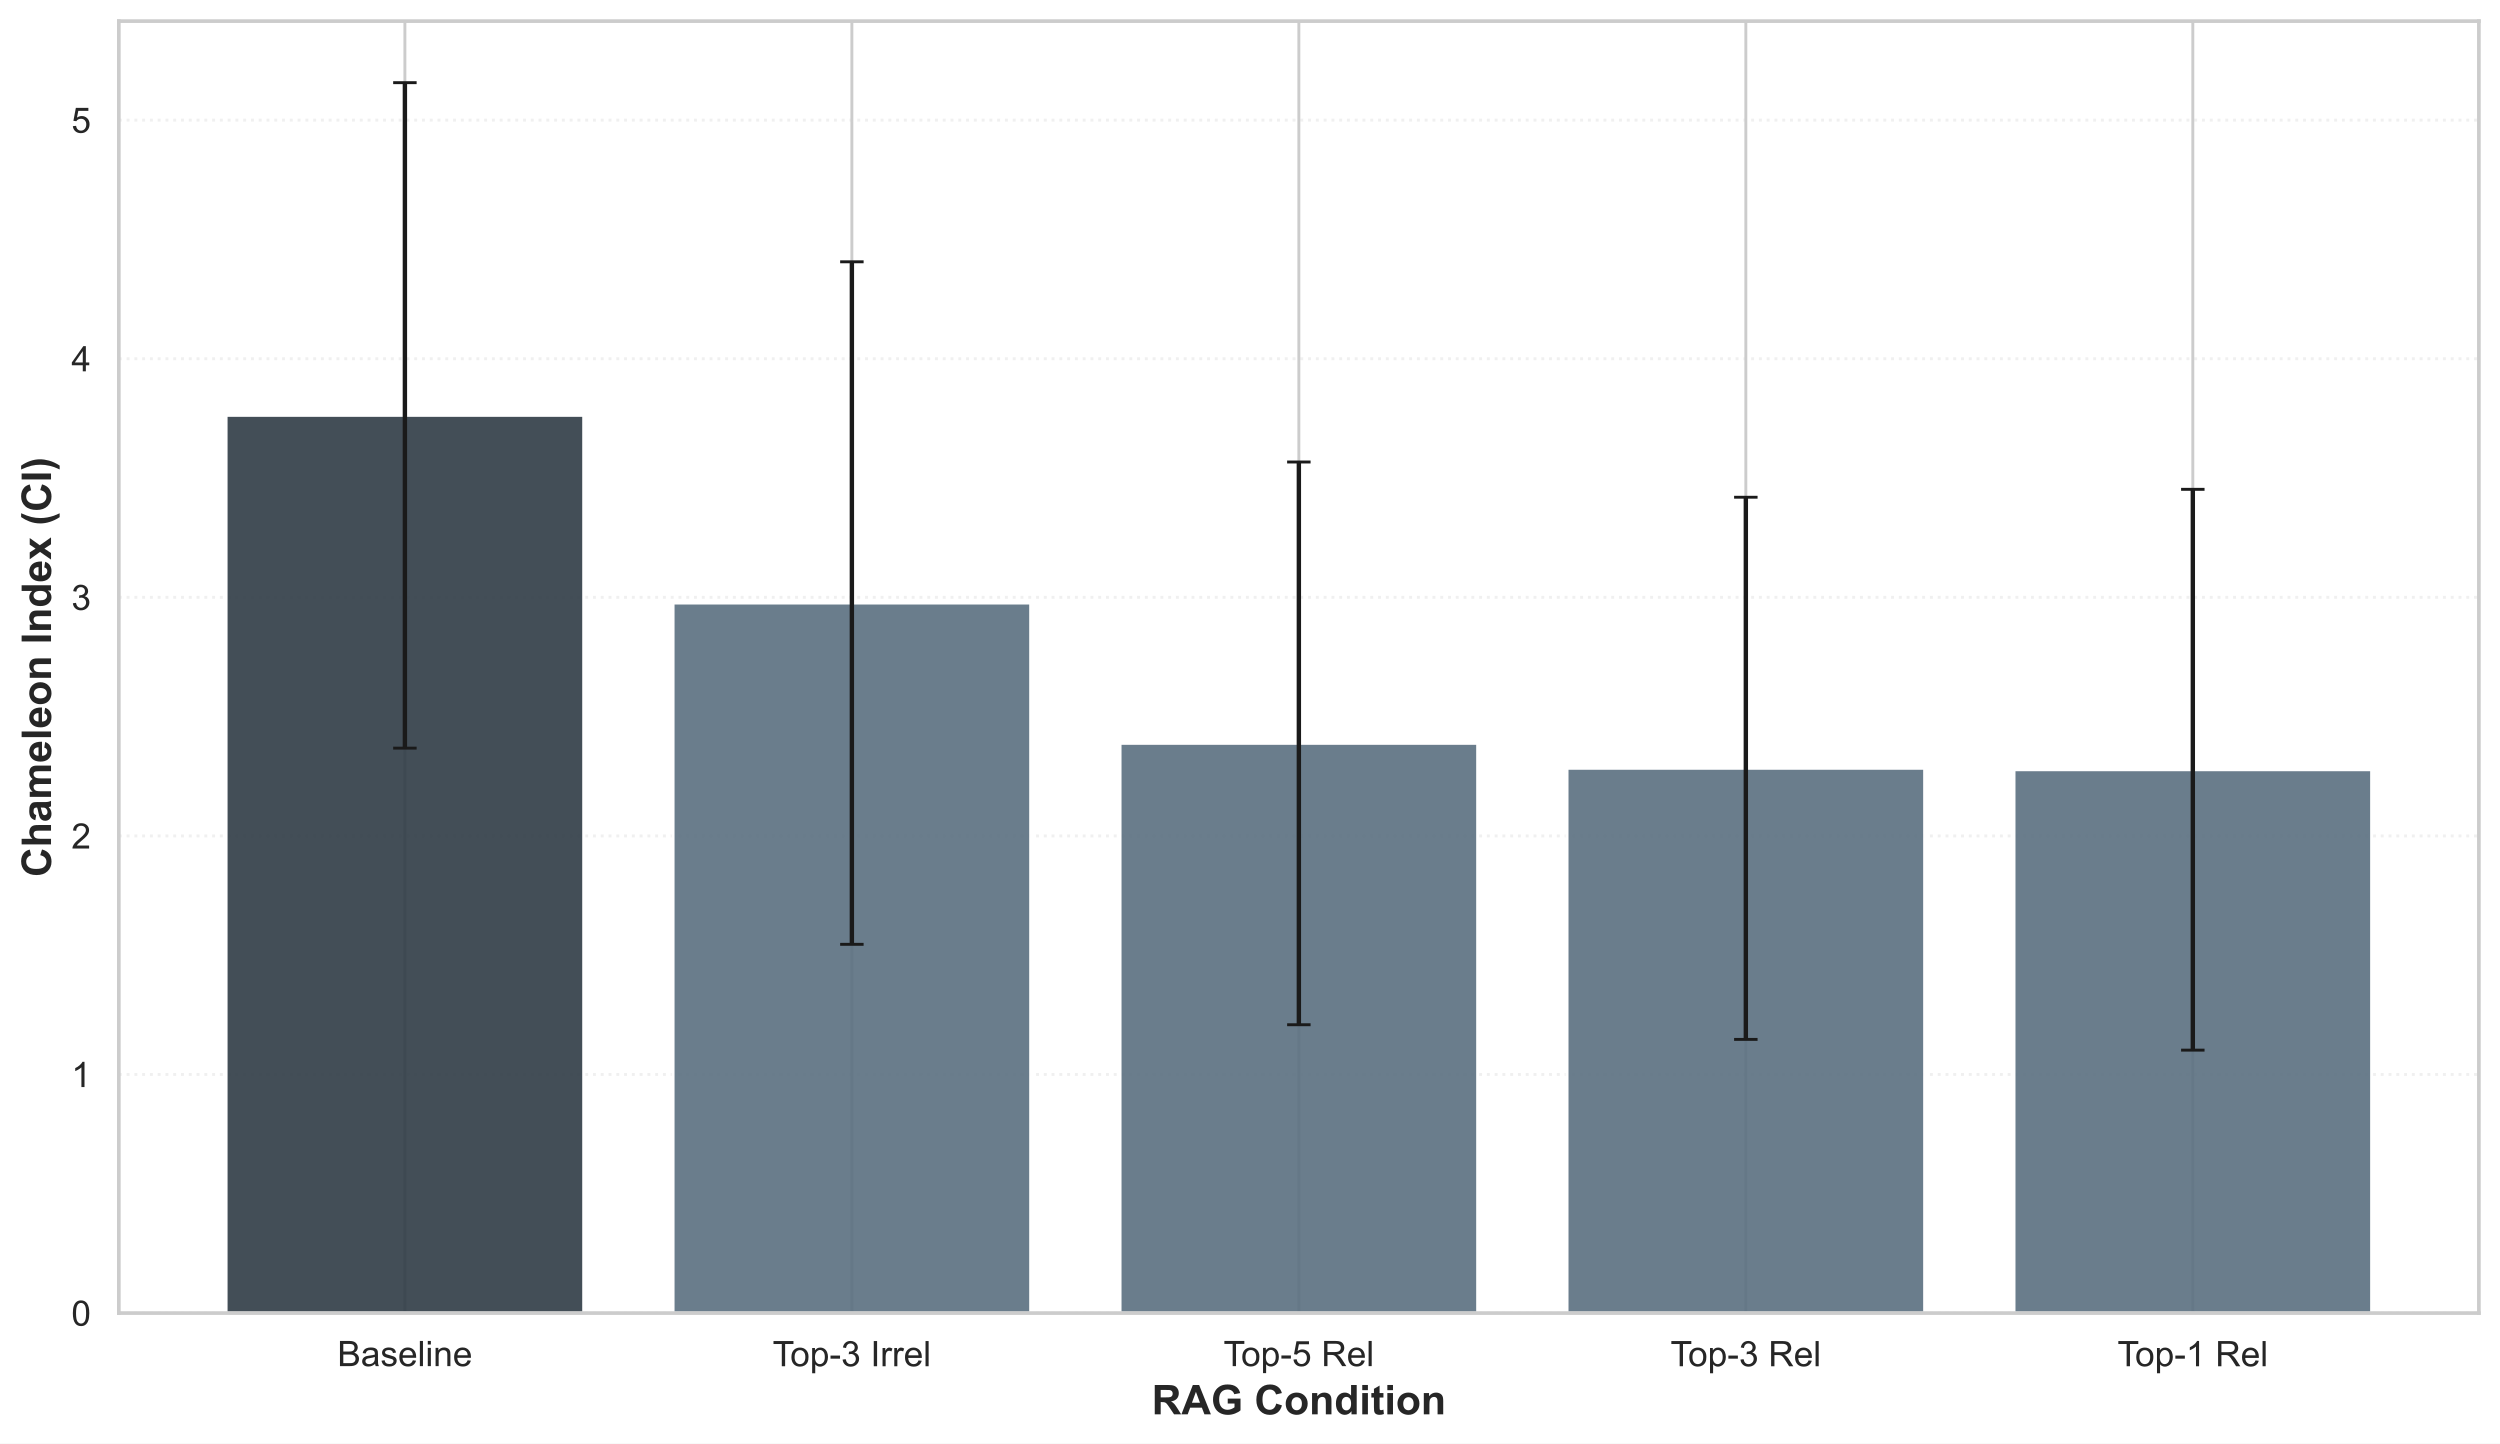
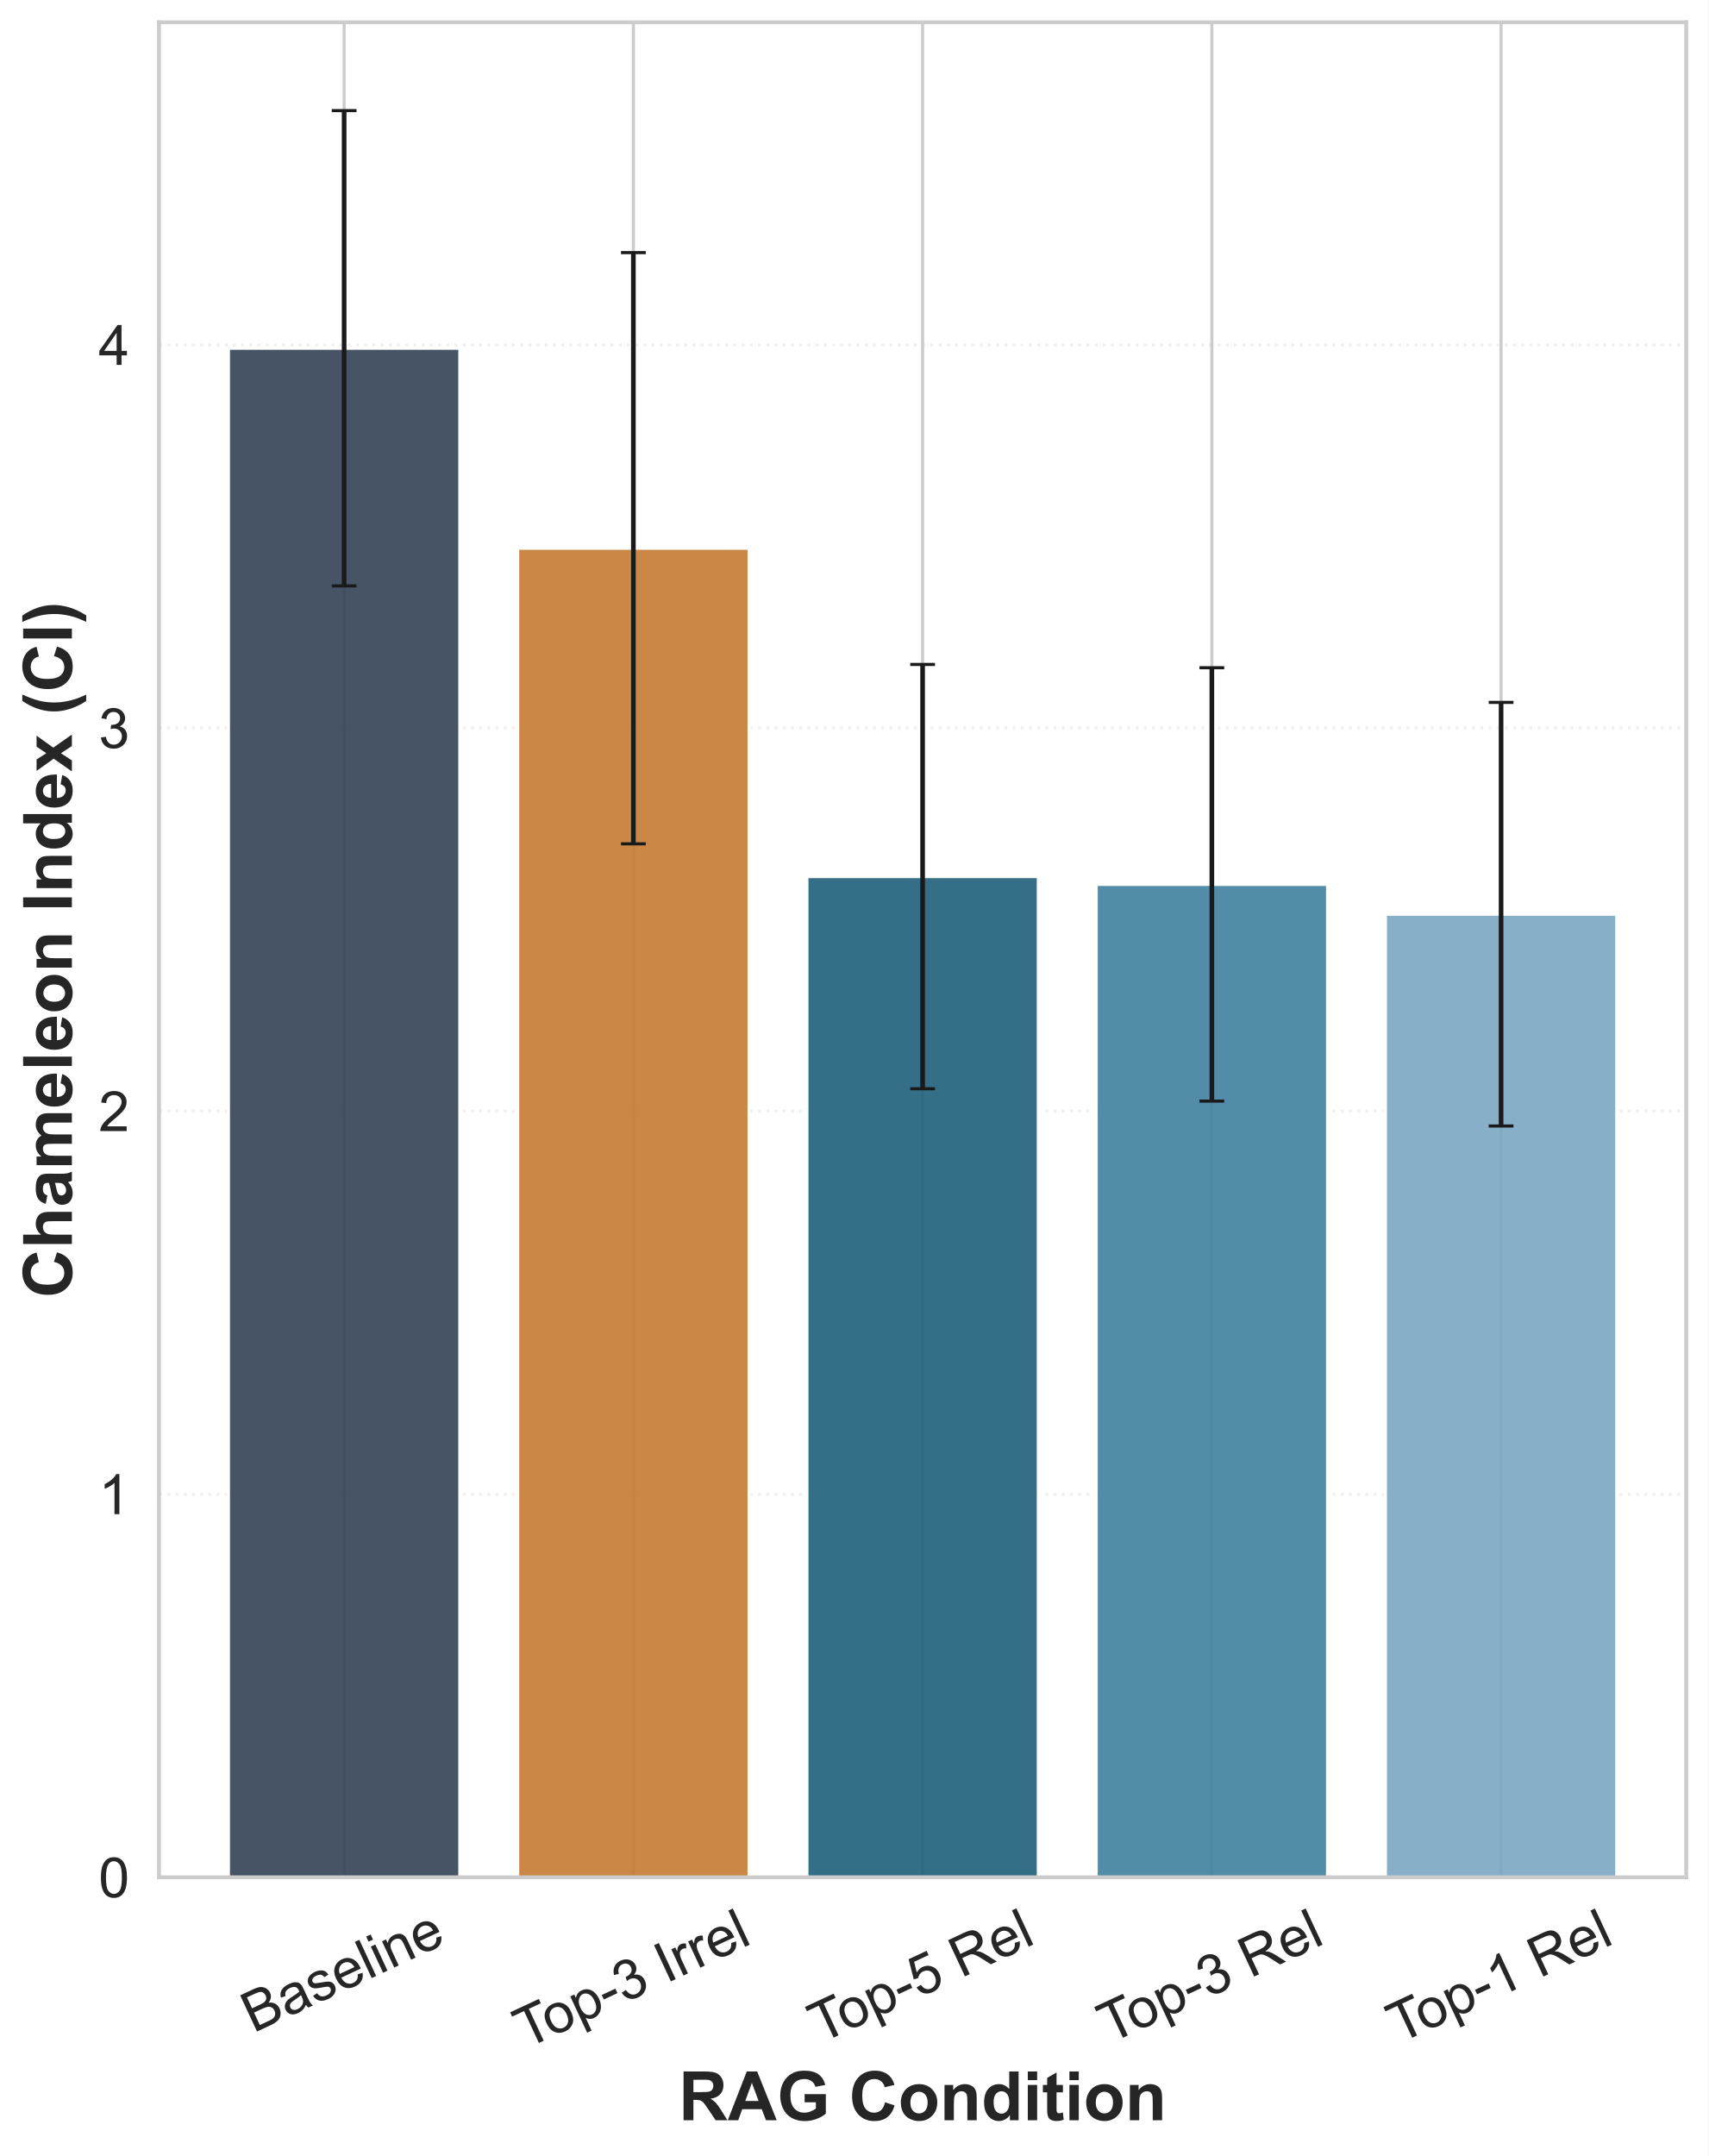
- <svg xmlns="http://www.w3.org/2000/svg" xmlns:xlink="http://www.w3.org/1999/xlink" width="852.311pt" height="492.154pt" viewBox="0 0 852.311 492.154" version="1.1">
+ <svg xmlns="http://www.w3.org/2000/svg" xmlns:xlink="http://www.w3.org/1999/xlink" width="551.755pt" height="696.161pt" viewBox="0 0 551.755 696.161" version="1.1">
  <defs>
    <style type="text/css">*{stroke-linejoin: round; stroke-linecap: butt}</style>
  </defs>
  <g id="figure_1">
    <g id="patch_1">
-       <path d="M 0 492.154  L 852.311 492.154  L 852.311 0  L 0 0  z " style="fill: #ffffff" />
+       <path d="M 0 696.161  L 551.755 696.161  L 551.755 0  L 0 0  z " style="fill: #ffffff" />
    </g>
    <g id="axes_1">
      <g id="patch_2">
-         <path d="M 40.511 447.66  L 845.111 447.66  L 845.111 7.2  L 40.511 7.2  z " style="fill: #ffffff" />
+         <path d="M 51.355 606.168  L 544.555 606.168  L 544.555 7.2  L 51.355 7.2  z " style="fill: #ffffff" />
      </g>
      <g id="matplotlib.axis_1">
        <g id="xtick_1">
          <g id="line2d_1">
-             <path d="M 138.039 447.66  L 138.039 7.2  " clip-path="url(#pa9f5666741)" style="fill: none; stroke: #cccccc; stroke-linecap: round" />
+             <path d="M 111.137 606.168  L 111.137 7.2  " clip-path="url(#pcf13ee19fb)" style="fill: none; stroke: #cccccc; stroke-linecap: round" />
          </g>
          <g id="text_1">
-             <g style="fill: #262626" transform="translate(115.0238 465.7494) scale(0.12 -0.12)">
+             <g style="fill: #262626" transform="translate(81.81611 656.5239) rotate(-25) scale(0.18 -0.18)">
              <defs>
                <path id="ArialMT-42" d="M 469 0  L 469 4581  L 2188 4581  Q 2713 4581 3030 4442  Q 3347 4303 3526 4014  Q 3706 3725 3706 3409  Q 3706 3116 3547 2856  Q 3388 2597 3066 2438  Q 3481 2316 3704 2022  Q 3928 1728 3928 1328  Q 3928 1006 3792 729  Q 3656 453 3456 303  Q 3256 153 2954 76  Q 2653 0 2216 0  L 469 0  z M 1075 2656  L 2066 2656  Q 2469 2656 2644 2709  Q 2875 2778 2992 2937  Q 3109 3097 3109 3338  Q 3109 3566 3000 3739  Q 2891 3913 2687 3977  Q 2484 4041 1991 4041  L 1075 4041  L 1075 2656  z M 1075 541  L 2216 541  Q 2509 541 2628 563  Q 2838 600 2978 687  Q 3119 775 3209 942  Q 3300 1109 3300 1328  Q 3300 1584 3169 1773  Q 3038 1963 2805 2039  Q 2572 2116 2134 2116  L 1075 2116  L 1075 541  z " transform="scale(0.015625)" />
                <path id="ArialMT-61" d="M 2588 409  Q 2275 144 1986 34  Q 1697 -75 1366 -75  Q 819 -75 525 192  Q 231 459 231 875  Q 231 1119 342 1320  Q 453 1522 633 1644  Q 813 1766 1038 1828  Q 1203 1872 1538 1913  Q 2219 1994 2541 2106  Q 2544 2222 2544 2253  Q 2544 2597 2384 2738  Q 2169 2928 1744 2928  Q 1347 2928 1158 2789  Q 969 2650 878 2297  L 328 2372  Q 403 2725 575 2942  Q 747 3159 1072 3276  Q 1397 3394 1825 3394  Q 2250 3394 2515 3294  Q 2781 3194 2906 3042  Q 3031 2891 3081 2659  Q 3109 2516 3109 2141  L 3109 1391  Q 3109 606 3145 398  Q 3181 191 3288 0  L 2700 0  Q 2613 175 2588 409  z M 2541 1666  Q 2234 1541 1622 1453  Q 1275 1403 1131 1340  Q 988 1278 909 1158  Q 831 1038 831 891  Q 831 666 1001 516  Q 1172 366 1500 366  Q 1825 366 2078 508  Q 2331 650 2450 897  Q 2541 1088 2541 1459  L 2541 1666  z " transform="scale(0.015625)" />
                <path id="ArialMT-73" d="M 197 991  L 753 1078  Q 800 744 1014 566  Q 1228 388 1613 388  Q 2000 388 2187 545  Q 2375 703 2375 916  Q 2375 1106 2209 1216  Q 2094 1291 1634 1406  Q 1016 1563 777 1677  Q 538 1791 414 1992  Q 291 2194 291 2438  Q 291 2659 392 2848  Q 494 3038 669 3163  Q 800 3259 1026 3326  Q 1253 3394 1513 3394  Q 1903 3394 2198 3281  Q 2494 3169 2634 2976  Q 2775 2784 2828 2463  L 2278 2388  Q 2241 2644 2061 2787  Q 1881 2931 1553 2931  Q 1166 2931 1000 2803  Q 834 2675 834 2503  Q 834 2394 903 2306  Q 972 2216 1119 2156  Q 1203 2125 1616 2013  Q 2213 1853 2448 1751  Q 2684 1650 2818 1456  Q 2953 1263 2953 975  Q 2953 694 2789 445  Q 2625 197 2315 61  Q 2006 -75 1616 -75  Q 969 -75 630 194  Q 291 463 197 991  z " transform="scale(0.015625)" />
                <path id="ArialMT-65" d="M 2694 1069  L 3275 997  Q 3138 488 2766 206  Q 2394 -75 1816 -75  Q 1088 -75 661 373  Q 234 822 234 1631  Q 234 2469 665 2931  Q 1097 3394 1784 3394  Q 2450 3394 2872 2941  Q 3294 2488 3294 1666  Q 3294 1616 3291 1516  L 816 1516  Q 847 969 1125 678  Q 1403 388 1819 388  Q 2128 388 2347 550  Q 2566 713 2694 1069  z M 847 1978  L 2700 1978  Q 2663 2397 2488 2606  Q 2219 2931 1791 2931  Q 1403 2931 1139 2672  Q 875 2413 847 1978  z " transform="scale(0.015625)" />
                <path id="ArialMT-6c" d="M 409 0  L 409 4581  L 972 4581  L 972 0  L 409 0  z " transform="scale(0.015625)" />
                <path id="ArialMT-69" d="M 425 3934  L 425 4581  L 988 4581  L 988 3934  L 425 3934  z M 425 0  L 425 3319  L 988 3319  L 988 0  L 425 0  z " transform="scale(0.015625)" />
                <path id="ArialMT-6e" d="M 422 0  L 422 3319  L 928 3319  L 928 2847  Q 1294 3394 1984 3394  Q 2284 3394 2536 3286  Q 2788 3178 2913 3003  Q 3038 2828 3088 2588  Q 3119 2431 3119 2041  L 3119 0  L 2556 0  L 2556 2019  Q 2556 2363 2490 2533  Q 2425 2703 2258 2804  Q 2091 2906 1866 2906  Q 1506 2906 1245 2678  Q 984 2450 984 1813  L 984 0  L 422 0  z " transform="scale(0.015625)" />
              </defs>
              <use xlink:href="#ArialMT-42" />
              <use xlink:href="#ArialMT-61" transform="translate(66.69922 0)" />
              <use xlink:href="#ArialMT-73" transform="translate(122.3145 0)" />
              <use xlink:href="#ArialMT-65" transform="translate(172.3145 0)" />
              <use xlink:href="#ArialMT-6c" transform="translate(227.9297 0)" />
              <use xlink:href="#ArialMT-69" transform="translate(250.1465 0)" />
              <use xlink:href="#ArialMT-6e" transform="translate(272.3633 0)" />
              <use xlink:href="#ArialMT-65" transform="translate(327.9785 0)" />
            </g>
          </g>
        </g>
        <g id="xtick_2">
          <g id="line2d_2">
-             <path d="M 290.425 447.66  L 290.425 7.2  " clip-path="url(#pa9f5666741)" style="fill: none; stroke: #cccccc; stroke-linecap: round" />
+             <path d="M 204.546 606.168  L 204.546 7.2  " clip-path="url(#pcf13ee19fb)" style="fill: none; stroke: #cccccc; stroke-linecap: round" />
          </g>
          <g id="text_2">
-             <g style="fill: #262626" transform="translate(263.4211 465.785) scale(0.12 -0.12)">
+             <g style="fill: #262626" transform="translate(169.8135 661.6299) rotate(-25) scale(0.18 -0.18)">
              <defs>
                <path id="ArialMT-54" d="M 1659 0  L 1659 4041  L 150 4041  L 150 4581  L 3781 4581  L 3781 4041  L 2266 4041  L 2266 0  L 1659 0  z " transform="scale(0.015625)" />
                <path id="ArialMT-6f" d="M 213 1659  Q 213 2581 725 3025  Q 1153 3394 1769 3394  Q 2453 3394 2887 2945  Q 3322 2497 3322 1706  Q 3322 1066 3130 698  Q 2938 331 2570 128  Q 2203 -75 1769 -75  Q 1072 -75 642 372  Q 213 819 213 1659  z M 791 1659  Q 791 1022 1069 705  Q 1347 388 1769 388  Q 2188 388 2466 706  Q 2744 1025 2744 1678  Q 2744 2294 2464 2611  Q 2184 2928 1769 2928  Q 1347 2928 1069 2612  Q 791 2297 791 1659  z " transform="scale(0.015625)" />
                <path id="ArialMT-70" d="M 422 -1272  L 422 3319  L 934 3319  L 934 2888  Q 1116 3141 1344 3267  Q 1572 3394 1897 3394  Q 2322 3394 2647 3175  Q 2972 2956 3137 2557  Q 3303 2159 3303 1684  Q 3303 1175 3120 767  Q 2938 359 2589 142  Q 2241 -75 1856 -75  Q 1575 -75 1351 44  Q 1128 163 984 344  L 984 -1272  L 422 -1272  z M 931 1641  Q 931 1000 1190 694  Q 1450 388 1819 388  Q 2194 388 2461 705  Q 2728 1022 2728 1688  Q 2728 2322 2467 2637  Q 2206 2953 1844 2953  Q 1484 2953 1207 2617  Q 931 2281 931 1641  z " transform="scale(0.015625)" />
                <path id="ArialMT-2d" d="M 203 1375  L 203 1941  L 1931 1941  L 1931 1375  L 203 1375  z " transform="scale(0.015625)" />
                <path id="ArialMT-33" d="M 269 1209  L 831 1284  Q 928 806 1161 595  Q 1394 384 1728 384  Q 2125 384 2398 659  Q 2672 934 2672 1341  Q 2672 1728 2419 1979  Q 2166 2231 1775 2231  Q 1616 2231 1378 2169  L 1441 2663  Q 1497 2656 1531 2656  Q 1891 2656 2178 2843  Q 2466 3031 2466 3422  Q 2466 3731 2256 3934  Q 2047 4138 1716 4138  Q 1388 4138 1169 3931  Q 950 3725 888 3313  L 325 3413  Q 428 3978 793 4289  Q 1159 4600 1703 4600  Q 2078 4600 2393 4439  Q 2709 4278 2876 4000  Q 3044 3722 3044 3409  Q 3044 3113 2884 2869  Q 2725 2625 2413 2481  Q 2819 2388 3044 2092  Q 3269 1797 3269 1353  Q 3269 753 2831 336  Q 2394 -81 1725 -81  Q 1122 -81 723 278  Q 325 638 269 1209  z " transform="scale(0.015625)" />
                <path id="ArialMT-20" transform="scale(0.015625)" />
                <path id="ArialMT-49" d="M 597 0  L 597 4581  L 1203 4581  L 1203 0  L 597 0  z " transform="scale(0.015625)" />
                <path id="ArialMT-72" d="M 416 0  L 416 3319  L 922 3319  L 922 2816  Q 1116 3169 1280 3281  Q 1444 3394 1641 3394  Q 1925 3394 2219 3213  L 2025 2691  Q 1819 2813 1613 2813  Q 1428 2813 1281 2702  Q 1134 2591 1072 2394  Q 978 2094 978 1738  L 978 0  L 416 0  z " transform="scale(0.015625)" />
              </defs>
              <use xlink:href="#ArialMT-54" />
              <use xlink:href="#ArialMT-6f" transform="translate(49.95898 0)" />
              <use xlink:href="#ArialMT-70" transform="translate(105.5742 0)" />
              <use xlink:href="#ArialMT-2d" transform="translate(161.1895 0)" />
              <use xlink:href="#ArialMT-33" transform="translate(194.4902 0)" />
              <use xlink:href="#ArialMT-20" transform="translate(250.1055 0)" />
              <use xlink:href="#ArialMT-49" transform="translate(277.8887 0)" />
              <use xlink:href="#ArialMT-72" transform="translate(305.6719 0)" />
              <use xlink:href="#ArialMT-72" transform="translate(338.9727 0)" />
              <use xlink:href="#ArialMT-65" transform="translate(372.2734 0)" />
              <use xlink:href="#ArialMT-6c" transform="translate(427.8887 0)" />
            </g>
          </g>
        </g>
        <g id="xtick_3">
          <g id="line2d_3">
-             <path d="M 442.811 447.66  L 442.811 7.2  " clip-path="url(#pa9f5666741)" style="fill: none; stroke: #cccccc; stroke-linecap: round" />
+             <path d="M 297.955 606.168  L 297.955 7.2  " clip-path="url(#pcf13ee19fb)" style="fill: none; stroke: #cccccc; stroke-linecap: round" />
          </g>
          <g id="text_3">
-             <g style="fill: #262626" transform="translate(417.1369 465.7494) scale(0.12 -0.12)">
+             <g style="fill: #262626" transform="translate(265.0185 659.896) rotate(-25) scale(0.18 -0.18)">
              <defs>
                <path id="ArialMT-35" d="M 266 1200  L 856 1250  Q 922 819 1161 601  Q 1400 384 1738 384  Q 2144 384 2425 690  Q 2706 997 2706 1503  Q 2706 1984 2436 2262  Q 2166 2541 1728 2541  Q 1456 2541 1237 2417  Q 1019 2294 894 2097  L 366 2166  L 809 4519  L 3088 4519  L 3088 3981  L 1259 3981  L 1013 2750  Q 1425 3038 1878 3038  Q 2478 3038 2890 2622  Q 3303 2206 3303 1553  Q 3303 931 2941 478  Q 2500 -78 1738 -78  Q 1113 -78 717 272  Q 322 622 266 1200  z " transform="scale(0.015625)" />
                <path id="ArialMT-52" d="M 503 0  L 503 4581  L 2534 4581  Q 3147 4581 3465 4457  Q 3784 4334 3975 4021  Q 4166 3709 4166 3331  Q 4166 2844 3850 2509  Q 3534 2175 2875 2084  Q 3116 1969 3241 1856  Q 3506 1613 3744 1247  L 4541 0  L 3778 0  L 3172 953  Q 2906 1366 2734 1584  Q 2563 1803 2427 1890  Q 2291 1978 2150 2013  Q 2047 2034 1813 2034  L 1109 2034  L 1109 0  L 503 0  z M 1109 2559  L 2413 2559  Q 2828 2559 3062 2645  Q 3297 2731 3419 2920  Q 3541 3109 3541 3331  Q 3541 3656 3305 3865  Q 3069 4075 2559 4075  L 1109 4075  L 1109 2559  z " transform="scale(0.015625)" />
              </defs>
              <use xlink:href="#ArialMT-54" />
              <use xlink:href="#ArialMT-6f" transform="translate(49.95898 0)" />
              <use xlink:href="#ArialMT-70" transform="translate(105.5742 0)" />
              <use xlink:href="#ArialMT-2d" transform="translate(161.1895 0)" />
              <use xlink:href="#ArialMT-35" transform="translate(194.4902 0)" />
              <use xlink:href="#ArialMT-20" transform="translate(250.1055 0)" />
              <use xlink:href="#ArialMT-52" transform="translate(277.8887 0)" />
              <use xlink:href="#ArialMT-65" transform="translate(350.1055 0)" />
              <use xlink:href="#ArialMT-6c" transform="translate(405.7207 0)" />
            </g>
          </g>
        </g>
        <g id="xtick_4">
          <g id="line2d_4">
-             <path d="M 595.198 447.66  L 595.198 7.2  " clip-path="url(#pa9f5666741)" style="fill: none; stroke: #cccccc; stroke-linecap: round" />
+             <path d="M 391.364 606.168  L 391.364 7.2  " clip-path="url(#pcf13ee19fb)" style="fill: none; stroke: #cccccc; stroke-linecap: round" />
          </g>
          <g id="text_4">
-             <g style="fill: #262626" transform="translate(569.5232 465.785) scale(0.12 -0.12)">
+             <g style="fill: #262626" transform="translate(358.4389 659.9444) rotate(-25) scale(0.18 -0.18)">
              <use xlink:href="#ArialMT-54" />
              <use xlink:href="#ArialMT-6f" transform="translate(49.95898 0)" />
              <use xlink:href="#ArialMT-70" transform="translate(105.5742 0)" />
              <use xlink:href="#ArialMT-2d" transform="translate(161.1895 0)" />
              <use xlink:href="#ArialMT-33" transform="translate(194.4902 0)" />
              <use xlink:href="#ArialMT-20" transform="translate(250.1055 0)" />
              <use xlink:href="#ArialMT-52" transform="translate(277.8887 0)" />
              <use xlink:href="#ArialMT-65" transform="translate(350.1055 0)" />
              <use xlink:href="#ArialMT-6c" transform="translate(405.7207 0)" />
            </g>
          </g>
        </g>
        <g id="xtick_5">
          <g id="line2d_5">
-             <path d="M 747.584 447.66  L 747.584 7.2  " clip-path="url(#pa9f5666741)" style="fill: none; stroke: #cccccc; stroke-linecap: round" />
+             <path d="M 484.773 606.168  L 484.773 7.2  " clip-path="url(#pcf13ee19fb)" style="fill: none; stroke: #cccccc; stroke-linecap: round" />
          </g>
          <g id="text_5">
-             <g style="fill: #262626" transform="translate(721.9096 465.785) scale(0.12 -0.12)">
+             <g style="fill: #262626" transform="translate(451.848 659.9444) rotate(-25) scale(0.18 -0.18)">
              <defs>
                <path id="ArialMT-31" d="M 2384 0  L 1822 0  L 1822 3584  Q 1619 3391 1289 3197  Q 959 3003 697 2906  L 697 3450  Q 1169 3672 1522 3987  Q 1875 4303 2022 4600  L 2384 4600  L 2384 0  z " transform="scale(0.015625)" />
              </defs>
              <use xlink:href="#ArialMT-54" />
              <use xlink:href="#ArialMT-6f" transform="translate(49.95898 0)" />
              <use xlink:href="#ArialMT-70" transform="translate(105.5742 0)" />
              <use xlink:href="#ArialMT-2d" transform="translate(161.1895 0)" />
              <use xlink:href="#ArialMT-31" transform="translate(194.4902 0)" />
              <use xlink:href="#ArialMT-20" transform="translate(250.1055 0)" />
              <use xlink:href="#ArialMT-52" transform="translate(277.8887 0)" />
              <use xlink:href="#ArialMT-65" transform="translate(350.1055 0)" />
              <use xlink:href="#ArialMT-6c" transform="translate(405.7207 0)" />
            </g>
          </g>
        </g>
        <g id="text_6">
-           <g style="fill: #262626" transform="translate(392.6584 482.1909) scale(0.14 -0.14)">
+           <g style="fill: #262626" transform="translate(219.1438 684.6194) scale(0.22 -0.22)">
            <defs>
              <path id="Arial-BoldMT-52" d="M 469 0  L 469 4581  L 2416 4581  Q 3150 4581 3483 4457  Q 3816 4334 4016 4018  Q 4216 3703 4216 3297  Q 4216 2781 3912 2445  Q 3609 2109 3006 2022  Q 3306 1847 3501 1637  Q 3697 1428 4028 894  L 4588 0  L 3481 0  L 2813 997  Q 2456 1531 2325 1670  Q 2194 1809 2047 1861  Q 1900 1913 1581 1913  L 1394 1913  L 1394 0  L 469 0  z M 1394 2644  L 2078 2644  Q 2744 2644 2909 2700  Q 3075 2756 3169 2893  Q 3263 3031 3263 3238  Q 3263 3469 3139 3611  Q 3016 3753 2791 3791  Q 2678 3806 2116 3806  L 1394 3806  L 1394 2644  z " transform="scale(0.015625)" />
              <path id="Arial-BoldMT-41" d="M 4597 0  L 3591 0  L 3191 1041  L 1359 1041  L 981 0  L 0 0  L 1784 4581  L 2763 4581  L 4597 0  z M 2894 1813  L 2263 3513  L 1644 1813  L 2894 1813  z " transform="scale(0.015625)" />
              <path id="Arial-BoldMT-47" d="M 2597 1684  L 2597 2456  L 4591 2456  L 4591 631  Q 4300 350 3748 136  Q 3197 -78 2631 -78  Q 1913 -78 1378 223  Q 844 525 575 1086  Q 306 1647 306 2306  Q 306 3022 606 3578  Q 906 4134 1484 4431  Q 1925 4659 2581 4659  Q 3434 4659 3914 4301  Q 4394 3944 4531 3313  L 3613 3141  Q 3516 3478 3248 3673  Q 2981 3869 2581 3869  Q 1975 3869 1617 3484  Q 1259 3100 1259 2344  Q 1259 1528 1621 1120  Q 1984 713 2572 713  Q 2863 713 3155 827  Q 3447 941 3656 1103  L 3656 1684  L 2597 1684  z " transform="scale(0.015625)" />
              <path id="Arial-BoldMT-20" transform="scale(0.015625)" />
              <path id="Arial-BoldMT-43" d="M 3397 1684  L 4294 1400  Q 4088 650 3608 286  Q 3128 -78 2391 -78  Q 1478 -78 890 545  Q 303 1169 303 2250  Q 303 3394 893 4026  Q 1484 4659 2447 4659  Q 3288 4659 3813 4163  Q 4125 3869 4281 3319  L 3366 3100  Q 3284 3456 3026 3662  Q 2769 3869 2400 3869  Q 1891 3869 1573 3503  Q 1256 3138 1256 2319  Q 1256 1450 1568 1081  Q 1881 713 2381 713  Q 2750 713 3015 947  Q 3281 1181 3397 1684  z " transform="scale(0.015625)" />
              <path id="Arial-BoldMT-6f" d="M 256 1706  Q 256 2144 472 2553  Q 688 2963 1083 3178  Q 1478 3394 1966 3394  Q 2719 3394 3200 2905  Q 3681 2416 3681 1669  Q 3681 916 3195 420  Q 2709 -75 1972 -75  Q 1516 -75 1102 131  Q 688 338 472 736  Q 256 1134 256 1706  z M 1156 1659  Q 1156 1166 1390 903  Q 1625 641 1969 641  Q 2313 641 2545 903  Q 2778 1166 2778 1666  Q 2778 2153 2545 2415  Q 2313 2678 1969 2678  Q 1625 2678 1390 2415  Q 1156 2153 1156 1659  z " transform="scale(0.015625)" />
              <path id="Arial-BoldMT-6e" d="M 3478 0  L 2600 0  L 2600 1694  Q 2600 2231 2544 2389  Q 2488 2547 2361 2634  Q 2234 2722 2056 2722  Q 1828 2722 1647 2597  Q 1466 2472 1398 2265  Q 1331 2059 1331 1503  L 1331 0  L 453 0  L 453 3319  L 1269 3319  L 1269 2831  Q 1703 3394 2363 3394  Q 2653 3394 2893 3289  Q 3134 3184 3257 3021  Q 3381 2859 3429 2653  Q 3478 2447 3478 2063  L 3478 0  z " transform="scale(0.015625)" />
              <path id="Arial-BoldMT-64" d="M 3503 0  L 2688 0  L 2688 488  Q 2484 203 2207 64  Q 1931 -75 1650 -75  Q 1078 -75 670 386  Q 263 847 263 1672  Q 263 2516 659 2955  Q 1056 3394 1663 3394  Q 2219 3394 2625 2931  L 2625 4581  L 3503 4581  L 3503 0  z M 1159 1731  Q 1159 1200 1306 963  Q 1519 619 1900 619  Q 2203 619 2415 876  Q 2628 1134 2628 1647  Q 2628 2219 2422 2470  Q 2216 2722 1894 2722  Q 1581 2722 1370 2473  Q 1159 2225 1159 1731  z " transform="scale(0.015625)" />
              <path id="Arial-BoldMT-69" d="M 459 3769  L 459 4581  L 1338 4581  L 1338 3769  L 459 3769  z M 459 0  L 459 3319  L 1338 3319  L 1338 0  L 459 0  z " transform="scale(0.015625)" />
              <path id="Arial-BoldMT-74" d="M 1981 3319  L 1981 2619  L 1381 2619  L 1381 1281  Q 1381 875 1398 808  Q 1416 741 1477 697  Q 1538 653 1625 653  Q 1747 653 1978 738  L 2053 56  Q 1747 -75 1359 -75  Q 1122 -75 931 4  Q 741 84 652 211  Q 563 338 528 553  Q 500 706 500 1172  L 500 2619  L 97 2619  L 97 3319  L 500 3319  L 500 3978  L 1381 4491  L 1381 3319  L 1981 3319  z " transform="scale(0.015625)" />
            </defs>
            <use xlink:href="#Arial-BoldMT-52" />
            <use xlink:href="#Arial-BoldMT-41" transform="translate(72.2168 0)" />
            <use xlink:href="#Arial-BoldMT-47" transform="translate(144.4336 0)" />
            <use xlink:href="#Arial-BoldMT-20" transform="translate(222.2168 0)" />
            <use xlink:href="#Arial-BoldMT-43" transform="translate(250 0)" />
            <use xlink:href="#Arial-BoldMT-6f" transform="translate(322.2168 0)" />
            <use xlink:href="#Arial-BoldMT-6e" transform="translate(383.3008 0)" />
            <use xlink:href="#Arial-BoldMT-64" transform="translate(444.3848 0)" />
            <use xlink:href="#Arial-BoldMT-69" transform="translate(505.4688 0)" />
            <use xlink:href="#Arial-BoldMT-74" transform="translate(533.252 0)" />
            <use xlink:href="#Arial-BoldMT-69" transform="translate(566.5527 0)" />
            <use xlink:href="#Arial-BoldMT-6f" transform="translate(594.3359 0)" />
            <use xlink:href="#Arial-BoldMT-6e" transform="translate(655.4199 0)" />
          </g>
        </g>
      </g>
      <g id="matplotlib.axis_2">
        <g id="ytick_1">
          <g id="line2d_6">
-             <path d="M 40.511 447.66  L 845.111 447.66  " clip-path="url(#pa9f5666741)" style="fill: none; stroke-dasharray: 1,1.65; stroke-dashoffset: 0; stroke: #cccccc; stroke-opacity: 0.3" />
+             <path d="M 51.355 606.168  L 544.555 606.168  " clip-path="url(#pcf13ee19fb)" style="fill: none; stroke-dasharray: 1,1.65; stroke-dashoffset: 0; stroke: #cccccc; stroke-opacity: 0.3" />
          </g>
          <g id="text_7">
-             <g style="fill: #262626" transform="translate(24.33813 451.9547) scale(0.12 -0.12)">
+             <g style="fill: #262626" transform="translate(31.84562 612.6097) scale(0.18 -0.18)">
              <defs>
                <path id="ArialMT-30" d="M 266 2259  Q 266 3072 433 3567  Q 600 4063 929 4331  Q 1259 4600 1759 4600  Q 2128 4600 2406 4451  Q 2684 4303 2865 4023  Q 3047 3744 3150 3342  Q 3253 2941 3253 2259  Q 3253 1453 3087 958  Q 2922 463 2592 192  Q 2263 -78 1759 -78  Q 1097 -78 719 397  Q 266 969 266 2259  z M 844 2259  Q 844 1131 1108 757  Q 1372 384 1759 384  Q 2147 384 2411 759  Q 2675 1134 2675 2259  Q 2675 3391 2411 3762  Q 2147 4134 1753 4134  Q 1366 4134 1134 3806  Q 844 3388 844 2259  z " transform="scale(0.015625)" />
              </defs>
              <use xlink:href="#ArialMT-30" />
            </g>
          </g>
        </g>
        <g id="ytick_2">
          <g id="line2d_7">
-             <path d="M 40.511 366.32  L 845.111 366.32  " clip-path="url(#pa9f5666741)" style="fill: none; stroke-dasharray: 1,1.65; stroke-dashoffset: 0; stroke: #cccccc; stroke-opacity: 0.3" />
+             <path d="M 51.355 482.472  L 544.555 482.472  " clip-path="url(#pcf13ee19fb)" style="fill: none; stroke-dasharray: 1,1.65; stroke-dashoffset: 0; stroke: #cccccc; stroke-opacity: 0.3" />
          </g>
          <g id="text_8">
-             <g style="fill: #262626" transform="translate(24.33813 370.6147) scale(0.12 -0.12)">
+             <g style="fill: #262626" transform="translate(31.84562 488.9142) scale(0.18 -0.18)">
              <use xlink:href="#ArialMT-31" />
            </g>
          </g>
        </g>
        <g id="ytick_3">
          <g id="line2d_8">
-             <path d="M 40.511 284.98  L 845.111 284.98  " clip-path="url(#pa9f5666741)" style="fill: none; stroke-dasharray: 1,1.65; stroke-dashoffset: 0; stroke: #cccccc; stroke-opacity: 0.3" />
+             <path d="M 51.355 358.777  L 544.555 358.777  " clip-path="url(#pcf13ee19fb)" style="fill: none; stroke-dasharray: 1,1.65; stroke-dashoffset: 0; stroke: #cccccc; stroke-opacity: 0.3" />
          </g>
          <g id="text_9">
-             <g style="fill: #262626" transform="translate(24.33813 289.2748) scale(0.12 -0.12)">
+             <g style="fill: #262626" transform="translate(31.84562 365.2187) scale(0.18 -0.18)">
              <defs>
                <path id="ArialMT-32" d="M 3222 541  L 3222 0  L 194 0  Q 188 203 259 391  Q 375 700 629 1000  Q 884 1300 1366 1694  Q 2113 2306 2375 2664  Q 2638 3022 2638 3341  Q 2638 3675 2398 3904  Q 2159 4134 1775 4134  Q 1369 4134 1125 3890  Q 881 3647 878 3216  L 300 3275  Q 359 3922 746 4261  Q 1134 4600 1788 4600  Q 2447 4600 2831 4234  Q 3216 3869 3216 3328  Q 3216 3053 3103 2787  Q 2991 2522 2730 2228  Q 2469 1934 1863 1422  Q 1356 997 1212 845  Q 1069 694 975 541  L 3222 541  z " transform="scale(0.015625)" />
              </defs>
              <use xlink:href="#ArialMT-32" />
            </g>
          </g>
        </g>
        <g id="ytick_4">
          <g id="line2d_9">
-             <path d="M 40.511 203.64  L 845.111 203.64  " clip-path="url(#pa9f5666741)" style="fill: none; stroke-dasharray: 1,1.65; stroke-dashoffset: 0; stroke: #cccccc; stroke-opacity: 0.3" />
+             <path d="M 51.355 235.081  L 544.555 235.081  " clip-path="url(#pcf13ee19fb)" style="fill: none; stroke-dasharray: 1,1.65; stroke-dashoffset: 0; stroke: #cccccc; stroke-opacity: 0.3" />
          </g>
          <g id="text_10">
-             <g style="fill: #262626" transform="translate(24.33813 207.9349) scale(0.12 -0.12)">
+             <g style="fill: #262626" transform="translate(31.84562 241.5232) scale(0.18 -0.18)">
              <use xlink:href="#ArialMT-33" />
            </g>
          </g>
        </g>
        <g id="ytick_5">
          <g id="line2d_10">
-             <path d="M 40.511 122.3  L 845.111 122.3  " clip-path="url(#pa9f5666741)" style="fill: none; stroke-dasharray: 1,1.65; stroke-dashoffset: 0; stroke: #cccccc; stroke-opacity: 0.3" />
+             <path d="M 51.355 111.386  L 544.555 111.386  " clip-path="url(#pcf13ee19fb)" style="fill: none; stroke-dasharray: 1,1.65; stroke-dashoffset: 0; stroke: #cccccc; stroke-opacity: 0.3" />
          </g>
          <g id="text_11">
-             <g style="fill: #262626" transform="translate(24.33813 126.5949) scale(0.12 -0.12)">
+             <g style="fill: #262626" transform="translate(31.84562 117.8277) scale(0.18 -0.18)">
              <defs>
                <path id="ArialMT-34" d="M 2069 0  L 2069 1097  L 81 1097  L 81 1613  L 2172 4581  L 2631 4581  L 2631 1613  L 3250 1613  L 3250 1097  L 2631 1097  L 2631 0  L 2069 0  z M 2069 1613  L 2069 3678  L 634 1613  L 2069 1613  z " transform="scale(0.015625)" />
              </defs>
              <use xlink:href="#ArialMT-34" />
            </g>
          </g>
        </g>
-         <g id="ytick_6">
-           <g id="line2d_11">
-             <path d="M 40.511 40.96  L 845.111 40.96  " clip-path="url(#pa9f5666741)" style="fill: none; stroke-dasharray: 1,1.65; stroke-dashoffset: 0; stroke: #cccccc; stroke-opacity: 0.3" />
-           </g>
-           <g id="text_12">
-             <g style="fill: #262626" transform="translate(24.33813 45.25496) scale(0.12 -0.12)">
-               <use xlink:href="#ArialMT-35" />
-             </g>
-           </g>
-         </g>
-         <g id="text_13">
-           <g style="fill: #262626" transform="translate(17.39156 298.9908) rotate(-90) scale(0.14 -0.14)">
+         <g id="text_12">
+           <g style="fill: #262626" transform="translate(23.21531 419.1365) rotate(-90) scale(0.22 -0.22)">
            <defs>
              <path id="Arial-BoldMT-68" d="M 1334 4581  L 1334 2897  Q 1759 3394 2350 3394  Q 2653 3394 2897 3281  Q 3141 3169 3264 2994  Q 3388 2819 3433 2606  Q 3478 2394 3478 1947  L 3478 0  L 2600 0  L 2600 1753  Q 2600 2275 2550 2415  Q 2500 2556 2373 2639  Q 2247 2722 2056 2722  Q 1838 2722 1666 2615  Q 1494 2509 1414 2295  Q 1334 2081 1334 1663  L 1334 0  L 456 0  L 456 4581  L 1334 4581  z " transform="scale(0.015625)" />
              <path id="Arial-BoldMT-61" d="M 1116 2306  L 319 2450  Q 453 2931 781 3162  Q 1109 3394 1756 3394  Q 2344 3394 2631 3255  Q 2919 3116 3036 2902  Q 3153 2688 3153 2116  L 3144 1091  Q 3144 653 3186 445  Q 3228 238 3344 0  L 2475 0  Q 2441 88 2391 259  Q 2369 338 2359 363  Q 2134 144 1878 34  Q 1622 -75 1331 -75  Q 819 -75 523 203  Q 228 481 228 906  Q 228 1188 362 1408  Q 497 1628 739 1745  Q 981 1863 1438 1950  Q 2053 2066 2291 2166  L 2291 2253  Q 2291 2506 2166 2614  Q 2041 2722 1694 2722  Q 1459 2722 1328 2630  Q 1197 2538 1116 2306  z M 2291 1594  Q 2122 1538 1756 1459  Q 1391 1381 1278 1306  Q 1106 1184 1106 997  Q 1106 813 1243 678  Q 1381 544 1594 544  Q 1831 544 2047 700  Q 2206 819 2256 991  Q 2291 1103 2291 1419  L 2291 1594  z " transform="scale(0.015625)" />
              <path id="Arial-BoldMT-6d" d="M 394 3319  L 1203 3319  L 1203 2866  Q 1638 3394 2238 3394  Q 2556 3394 2790 3262  Q 3025 3131 3175 2866  Q 3394 3131 3647 3262  Q 3900 3394 4188 3394  Q 4553 3394 4806 3245  Q 5059 3097 5184 2809  Q 5275 2597 5275 2122  L 5275 0  L 4397 0  L 4397 1897  Q 4397 2391 4306 2534  Q 4184 2722 3931 2722  Q 3747 2722 3584 2609  Q 3422 2497 3350 2280  Q 3278 2063 3278 1594  L 3278 0  L 2400 0  L 2400 1819  Q 2400 2303 2353 2443  Q 2306 2584 2207 2653  Q 2109 2722 1941 2722  Q 1738 2722 1575 2612  Q 1413 2503 1342 2297  Q 1272 2091 1272 1613  L 1272 0  L 394 0  L 394 3319  z " transform="scale(0.015625)" />
              <path id="Arial-BoldMT-65" d="M 2381 1056  L 3256 909  Q 3088 428 2723 176  Q 2359 -75 1813 -75  Q 947 -75 531 491  Q 203 944 203 1634  Q 203 2459 634 2926  Q 1066 3394 1725 3394  Q 2466 3394 2894 2905  Q 3322 2416 3303 1406  L 1103 1406  Q 1113 1016 1316 798  Q 1519 581 1822 581  Q 2028 581 2168 693  Q 2309 806 2381 1056  z M 2431 1944  Q 2422 2325 2234 2523  Q 2047 2722 1778 2722  Q 1491 2722 1303 2513  Q 1116 2303 1119 1944  L 2431 1944  z " transform="scale(0.015625)" />
              <path id="Arial-BoldMT-6c" d="M 459 0  L 459 4581  L 1338 4581  L 1338 0  L 459 0  z " transform="scale(0.015625)" />
              <path id="Arial-BoldMT-49" d="M 438 0  L 438 4581  L 1363 4581  L 1363 0  L 438 0  z " transform="scale(0.015625)" />
              <path id="Arial-BoldMT-78" d="M 38 0  L 1234 1709  L 88 3319  L 1159 3319  L 1747 2406  L 2366 3319  L 3397 3319  L 2272 1747  L 3500 0  L 2422 0  L 1747 1028  L 1066 0  L 38 0  z " transform="scale(0.015625)" />
              <path id="Arial-BoldMT-28" d="M 1916 -1347  L 1313 -1347  Q 834 -625 584 153  Q 334 931 334 1659  Q 334 2563 644 3369  Q 913 4069 1325 4659  L 1925 4659  Q 1497 3713 1336 3048  Q 1175 2384 1175 1641  Q 1175 1128 1270 590  Q 1366 53 1531 -431  Q 1641 -750 1916 -1347  z " transform="scale(0.015625)" />
              <path id="Arial-BoldMT-29" d="M 216 -1347  Q 475 -791 581 -494  Q 688 -197 778 190  Q 869 578 912 926  Q 956 1275 956 1641  Q 956 2384 797 3048  Q 638 3713 209 4659  L 806 4659  Q 1278 3988 1539 3234  Q 1800 2481 1800 1706  Q 1800 1053 1594 306  Q 1359 -531 822 -1347  L 216 -1347  z " transform="scale(0.015625)" />
            </defs>
            <use xlink:href="#Arial-BoldMT-43" />
            <use xlink:href="#Arial-BoldMT-68" transform="translate(72.2168 0)" />
            <use xlink:href="#Arial-BoldMT-61" transform="translate(133.3008 0)" />
            <use xlink:href="#Arial-BoldMT-6d" transform="translate(188.916 0)" />
            <use xlink:href="#Arial-BoldMT-65" transform="translate(277.832 0)" />
            <use xlink:href="#Arial-BoldMT-6c" transform="translate(333.4473 0)" />
            <use xlink:href="#Arial-BoldMT-65" transform="translate(361.2305 0)" />
            <use xlink:href="#Arial-BoldMT-6f" transform="translate(416.8457 0)" />
            <use xlink:href="#Arial-BoldMT-6e" transform="translate(477.9297 0)" />
            <use xlink:href="#Arial-BoldMT-20" transform="translate(539.0137 0)" />
            <use xlink:href="#Arial-BoldMT-49" transform="translate(566.7969 0)" />
            <use xlink:href="#Arial-BoldMT-6e" transform="translate(594.5801 0)" />
            <use xlink:href="#Arial-BoldMT-64" transform="translate(655.6641 0)" />
            <use xlink:href="#Arial-BoldMT-65" transform="translate(716.748 0)" />
            <use xlink:href="#Arial-BoldMT-78" transform="translate(772.3633 0)" />
            <use xlink:href="#Arial-BoldMT-20" transform="translate(827.9785 0)" />
            <use xlink:href="#Arial-BoldMT-28" transform="translate(855.7617 0)" />
            <use xlink:href="#Arial-BoldMT-43" transform="translate(889.0625 0)" />
            <use xlink:href="#Arial-BoldMT-49" transform="translate(961.2793 0)" />
            <use xlink:href="#Arial-BoldMT-29" transform="translate(989.0625 0)" />
          </g>
        </g>
      </g>
      <g id="patch_3">
-         <path d="M 77.084 447.66  L 198.993 447.66  L 198.993 141.611  L 77.084 141.611  z " clip-path="url(#pa9f5666741)" style="fill: #2f3b45; opacity: 0.9; stroke: #ffffff; stroke-linejoin: miter" />
+         <path d="M 73.773 606.168  L 148.501 606.168  L 148.501 112.454  L 73.773 112.454  z " clip-path="url(#pcf13ee19fb)" style="fill: #334155; opacity: 0.9; stroke: #ffffff; stroke-linejoin: miter" />
      </g>
      <g id="patch_4">
-         <path d="M 229.47 447.66  L 351.379 447.66  L 351.379 205.595  L 229.47 205.595  z " clip-path="url(#pa9f5666741)" style="fill: #5a6f80; opacity: 0.9; stroke: #ffffff; stroke-linejoin: miter" />
+         <path d="M 167.183 606.168  L 241.91 606.168  L 241.91 177.022  L 167.183 177.022  z " clip-path="url(#pcf13ee19fb)" style="fill: #c47a32; opacity: 0.9; stroke: #ffffff; stroke-linejoin: miter" />
      </g>
      <g id="patch_5">
-         <path d="M 381.857 447.66  L 503.766 447.66  L 503.766 253.43  L 381.857 253.43  z " clip-path="url(#pa9f5666741)" style="fill: #5a6f80; opacity: 0.9; stroke: #ffffff; stroke-linejoin: miter" />
+         <path d="M 260.592 606.168  L 335.319 606.168  L 335.319 283.045  L 260.592 283.045  z " clip-path="url(#pcf13ee19fb)" style="fill: #1f5f7a; opacity: 0.9; stroke: #ffffff; stroke-linejoin: miter" />
      </g>
      <g id="patch_6">
-         <path d="M 534.243 447.66  L 656.152 447.66  L 656.152 261.934  L 534.243 261.934  z " clip-path="url(#pa9f5666741)" style="fill: #5a6f80; opacity: 0.9; stroke: #ffffff; stroke-linejoin: miter" />
+         <path d="M 354.001 606.168  L 428.728 606.168  L 428.728 285.569  L 354.001 285.569  z " clip-path="url(#pcf13ee19fb)" style="fill: #3f7f9f; opacity: 0.9; stroke: #ffffff; stroke-linejoin: miter" />
      </g>
      <g id="patch_7">
-         <path d="M 686.629 447.66  L 808.539 447.66  L 808.539 262.427  L 686.629 262.427  z " clip-path="url(#pa9f5666741)" style="fill: #5a6f80; opacity: 0.9; stroke: #ffffff; stroke-linejoin: miter" />
+         <path d="M 447.41 606.168  L 522.137 606.168  L 522.137 295.193  L 447.41 295.193  z " clip-path="url(#pcf13ee19fb)" style="fill: #7aa6c2; opacity: 0.9; stroke: #ffffff; stroke-linejoin: miter" />
      </g>
      <g id="LineCollection_1">
-         <path d="M 138.039 255.048  L 138.039 28.174  " clip-path="url(#pa9f5666741)" style="fill: none; stroke: #1a1a1a; stroke-width: 1.5" />
-         <path d="M 290.425 321.939  L 290.425 89.251  " clip-path="url(#pa9f5666741)" style="fill: none; stroke: #1a1a1a; stroke-width: 1.5" />
-         <path d="M 442.811 349.364  L 442.811 157.496  " clip-path="url(#pa9f5666741)" style="fill: none; stroke: #1a1a1a; stroke-width: 1.5" />
-         <path d="M 595.198 354.349  L 595.198 169.519  " clip-path="url(#pa9f5666741)" style="fill: none; stroke: #1a1a1a; stroke-width: 1.5" />
-         <path d="M 747.584 358.024  L 747.584 166.83  " clip-path="url(#pa9f5666741)" style="fill: none; stroke: #1a1a1a; stroke-width: 1.5" />
+         <path d="M 111.137 189.185  L 111.137 35.722  " clip-path="url(#pcf13ee19fb)" style="fill: none; stroke: #1a1a1a; stroke-width: 1.5" />
+         <path d="M 204.546 272.471  L 204.546 81.574  " clip-path="url(#pcf13ee19fb)" style="fill: none; stroke: #1a1a1a; stroke-width: 1.5" />
+         <path d="M 297.955 351.548  L 297.955 214.542  " clip-path="url(#pcf13ee19fb)" style="fill: none; stroke: #1a1a1a; stroke-width: 1.5" />
+         <path d="M 391.364 355.538  L 391.364 215.6  " clip-path="url(#pcf13ee19fb)" style="fill: none; stroke: #1a1a1a; stroke-width: 1.5" />
+         <path d="M 484.773 363.588  L 484.773 226.799  " clip-path="url(#pcf13ee19fb)" style="fill: none; stroke: #1a1a1a; stroke-width: 1.5" />
+       </g>
+       <g id="line2d_11">
+         <defs>
+           <path id="m3fa3b6c317" d="M 4 0  L -4 -0  " style="stroke: #1a1a1a" />
+         </defs>
+         <g clip-path="url(#pcf13ee19fb)">
+           <use xlink:href="#m3fa3b6c317" x="111.137" y="189.185" style="fill: #4c72b0; stroke: #1a1a1a" />
+           <use xlink:href="#m3fa3b6c317" x="204.546" y="272.471" style="fill: #4c72b0; stroke: #1a1a1a" />
+           <use xlink:href="#m3fa3b6c317" x="297.955" y="351.548" style="fill: #4c72b0; stroke: #1a1a1a" />
+           <use xlink:href="#m3fa3b6c317" x="391.364" y="355.538" style="fill: #4c72b0; stroke: #1a1a1a" />
+           <use xlink:href="#m3fa3b6c317" x="484.773" y="363.588" style="fill: #4c72b0; stroke: #1a1a1a" />
+         </g>
      </g>
      <g id="line2d_12">
-         <defs>
-           <path id="mf7e55d6bba" d="M 4 0  L -4 -0  " style="stroke: #1a1a1a" />
-         </defs>
-         <g clip-path="url(#pa9f5666741)">
-           <use xlink:href="#mf7e55d6bba" x="138.039" y="255.048" style="fill: #4c72b0; stroke: #1a1a1a" />
-           <use xlink:href="#mf7e55d6bba" x="290.425" y="321.939" style="fill: #4c72b0; stroke: #1a1a1a" />
-           <use xlink:href="#mf7e55d6bba" x="442.811" y="349.364" style="fill: #4c72b0; stroke: #1a1a1a" />
-           <use xlink:href="#mf7e55d6bba" x="595.198" y="354.349" style="fill: #4c72b0; stroke: #1a1a1a" />
-           <use xlink:href="#mf7e55d6bba" x="747.584" y="358.024" style="fill: #4c72b0; stroke: #1a1a1a" />
-         </g>
-       </g>
-       <g id="line2d_13">
-         <g clip-path="url(#pa9f5666741)">
-           <use xlink:href="#mf7e55d6bba" x="138.039" y="28.174" style="fill: #4c72b0; stroke: #1a1a1a" />
-           <use xlink:href="#mf7e55d6bba" x="290.425" y="89.251" style="fill: #4c72b0; stroke: #1a1a1a" />
-           <use xlink:href="#mf7e55d6bba" x="442.811" y="157.496" style="fill: #4c72b0; stroke: #1a1a1a" />
-           <use xlink:href="#mf7e55d6bba" x="595.198" y="169.519" style="fill: #4c72b0; stroke: #1a1a1a" />
-           <use xlink:href="#mf7e55d6bba" x="747.584" y="166.83" style="fill: #4c72b0; stroke: #1a1a1a" />
+         <g clip-path="url(#pcf13ee19fb)">
+           <use xlink:href="#m3fa3b6c317" x="111.137" y="35.722" style="fill: #4c72b0; stroke: #1a1a1a" />
+           <use xlink:href="#m3fa3b6c317" x="204.546" y="81.574" style="fill: #4c72b0; stroke: #1a1a1a" />
+           <use xlink:href="#m3fa3b6c317" x="297.955" y="214.542" style="fill: #4c72b0; stroke: #1a1a1a" />
+           <use xlink:href="#m3fa3b6c317" x="391.364" y="215.6" style="fill: #4c72b0; stroke: #1a1a1a" />
+           <use xlink:href="#m3fa3b6c317" x="484.773" y="226.799" style="fill: #4c72b0; stroke: #1a1a1a" />
        </g>
      </g>
      <g id="patch_8">
-         <path d="M 40.511 447.66  L 40.511 7.2  " style="fill: none; stroke: #cccccc; stroke-width: 1.25; stroke-linejoin: miter; stroke-linecap: square" />
+         <path d="M 51.355 606.168  L 51.355 7.2  " style="fill: none; stroke: #cccccc; stroke-width: 1.25; stroke-linejoin: miter; stroke-linecap: square" />
      </g>
      <g id="patch_9">
-         <path d="M 845.111 447.66  L 845.111 7.2  " style="fill: none; stroke: #cccccc; stroke-width: 1.25; stroke-linejoin: miter; stroke-linecap: square" />
+         <path d="M 544.555 606.168  L 544.555 7.2  " style="fill: none; stroke: #cccccc; stroke-width: 1.25; stroke-linejoin: miter; stroke-linecap: square" />
      </g>
      <g id="patch_10">
-         <path d="M 40.511 447.66  L 845.111 447.66  " style="fill: none; stroke: #cccccc; stroke-width: 1.25; stroke-linejoin: miter; stroke-linecap: square" />
+         <path d="M 51.355 606.168  L 544.555 606.168  " style="fill: none; stroke: #cccccc; stroke-width: 1.25; stroke-linejoin: miter; stroke-linecap: square" />
      </g>
      <g id="patch_11">
-         <path d="M 40.511 7.2  L 845.111 7.2  " style="fill: none; stroke: #cccccc; stroke-width: 1.25; stroke-linejoin: miter; stroke-linecap: square" />
+         <path d="M 51.355 7.2  L 544.555 7.2  " style="fill: none; stroke: #cccccc; stroke-width: 1.25; stroke-linejoin: miter; stroke-linecap: square" />
      </g>
    </g>
  </g>
  <defs>
-     <clipPath id="pa9f5666741">
-       <rect x="40.511" y="7.2" width="804.6" height="440.46" />
+     <clipPath id="pcf13ee19fb">
+       <rect x="51.355" y="7.2" width="493.2" height="598.968" />
    </clipPath>
  </defs>
</svg>
